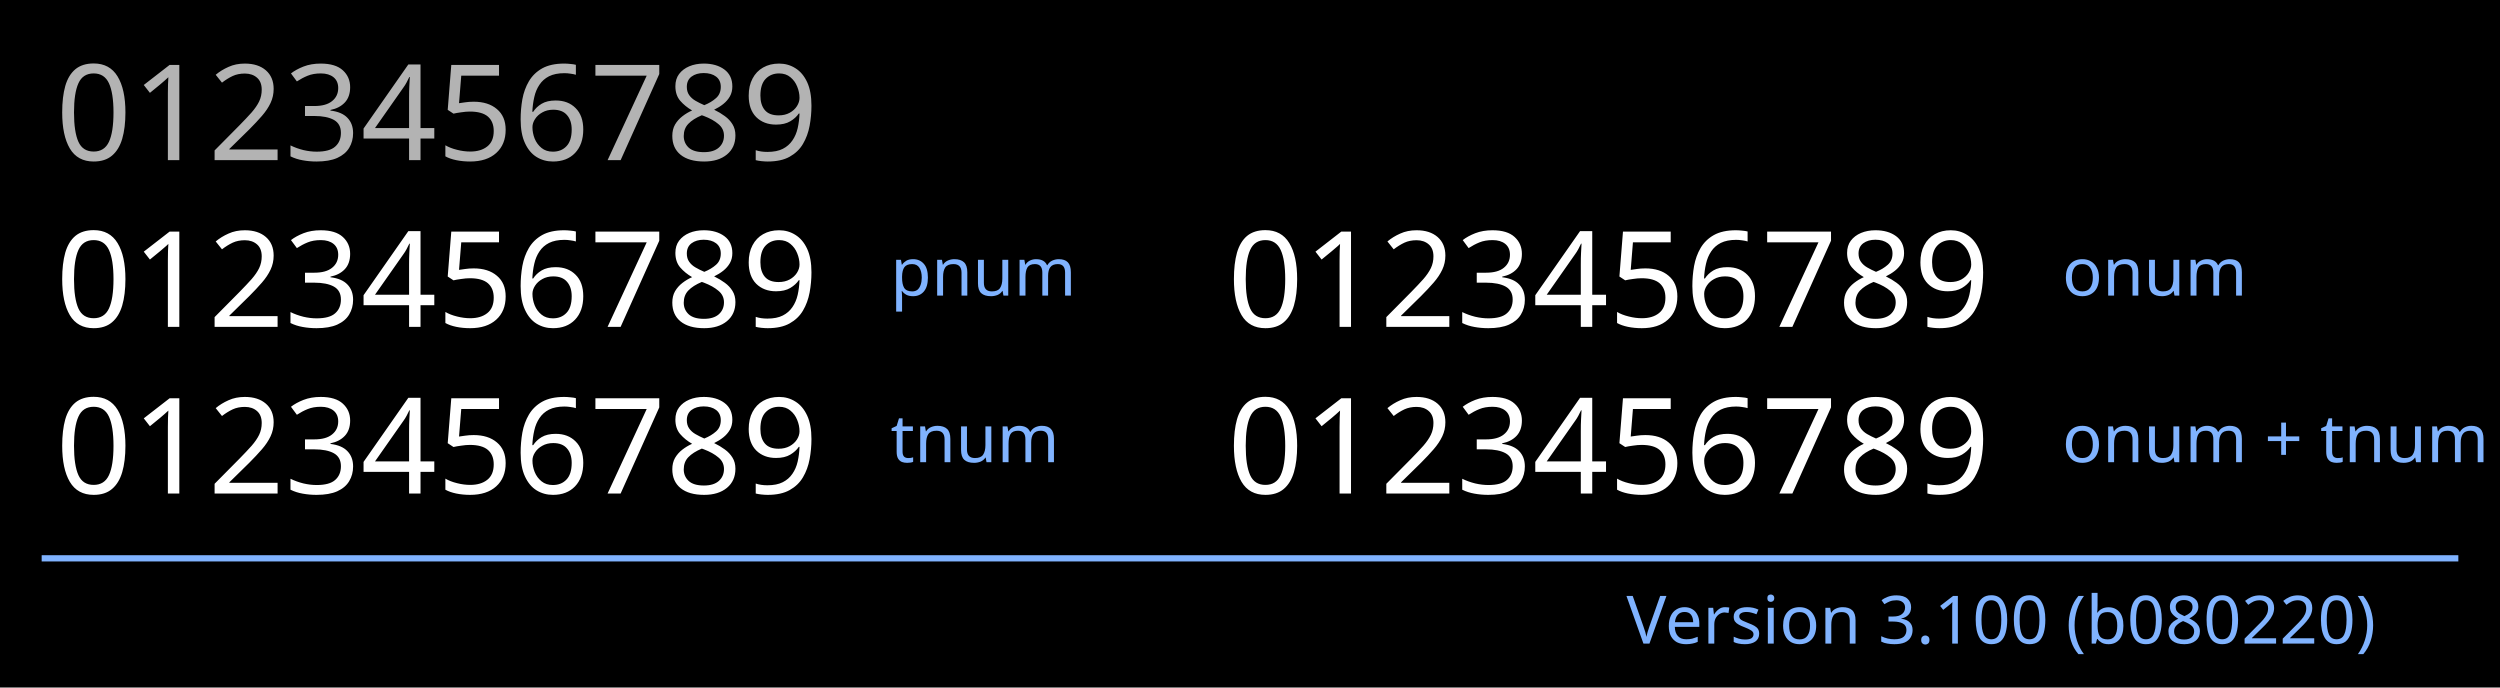
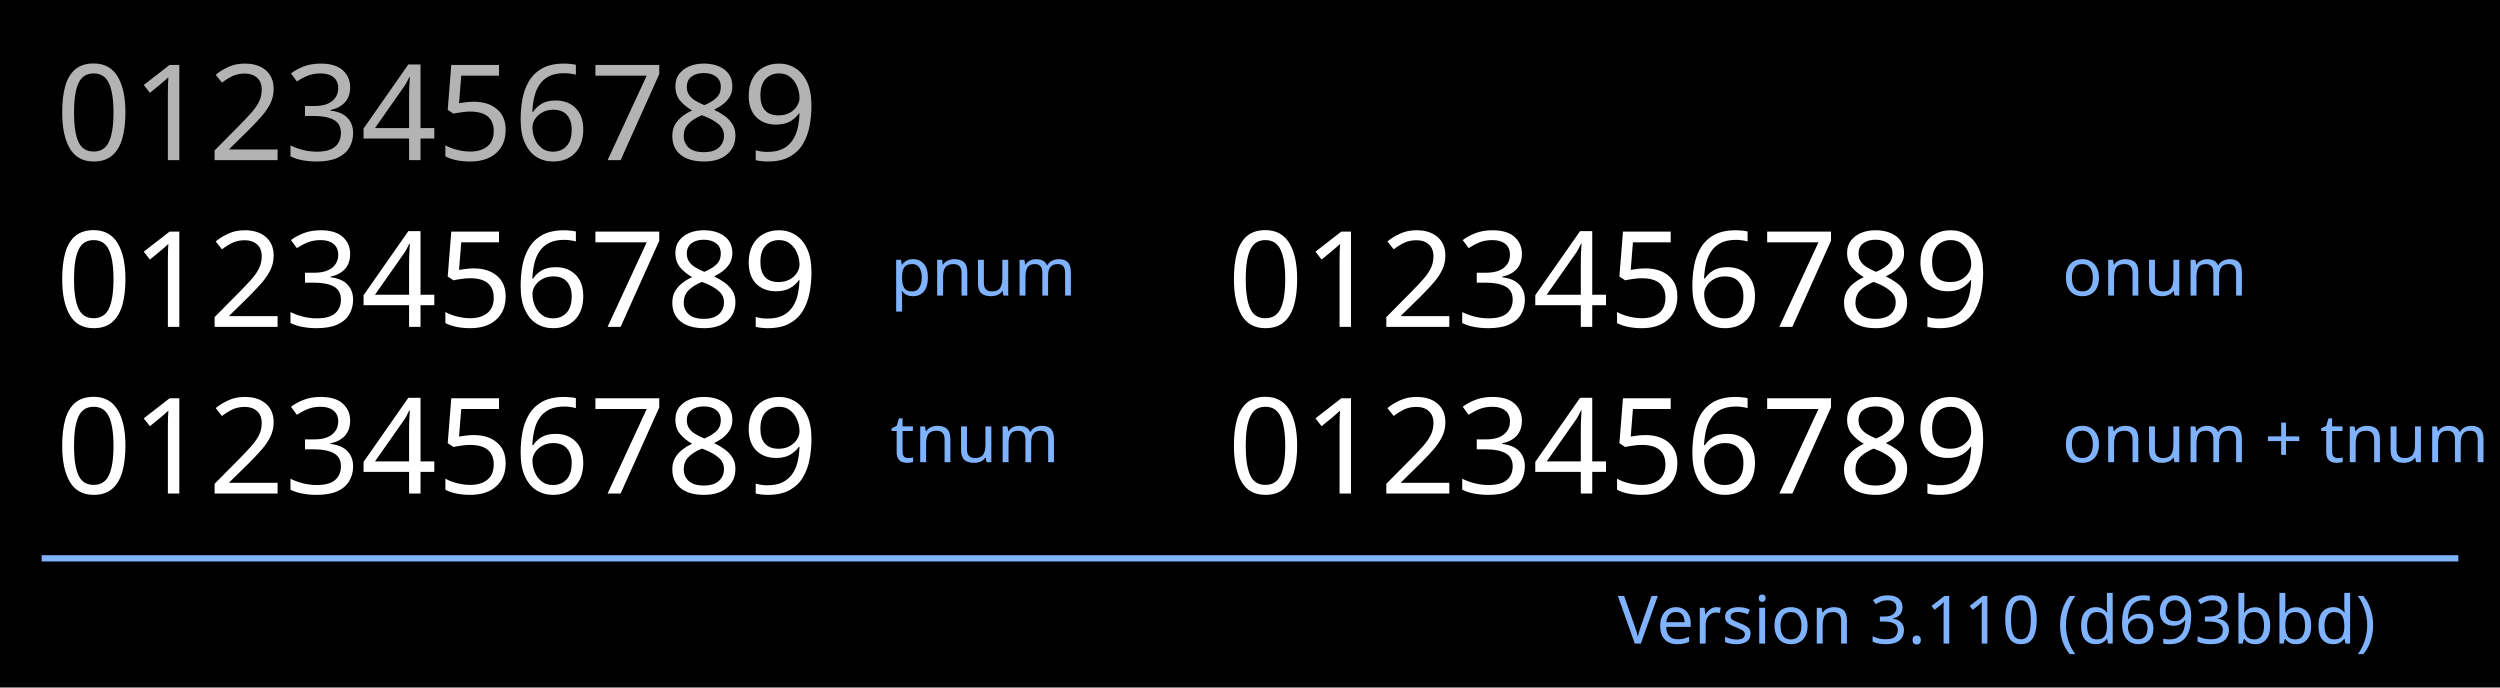
<svg xmlns="http://www.w3.org/2000/svg" width="1200" height="330" viewBox="0 0 317.5 87.312" version="1.1" id="svg1">
  <style id="style1">
    @font-face {
      font-family: "Giphurs";
      src: url("../fonts/variable/Giphurs[wght].ttf");
      font-style: normal;
      font-weight: 100 999;
    }
    @font-face {
      font-family: "Giphurs";
      src: url("../fonts/variable/Giphurs-Italic[wght].ttf");
      font-style: italic;
      font-weight: 100 999;
    }
    @font-face {
      font-family: "Giphurs ExtraBlack";
      src: url("../fonts/ttf/GiphursExtraBlack-Regular.ttf");
      font-style: normal;
      font-weight: 400;
    }
    @font-face {
      font-family: "Giphurs ExtraBlack";
      src: url("../fonts/ttf/GiphursExtraBlack-Italic.ttf");
      font-style: italic;
      font-weight: 400;
    }
    @font-face {
      font-family: "Giphurs SC";
      src: url("../fonts/variable/GiphursSC[wght].ttf");
      font-style: normal;
      font-weight: 100 999;
    }
    @font-face {
      font-family: "Giphurs SC";
      src: url("../fonts/variable/Giphurs-ItalicSC[wght].ttf");
      font-style: normal;
      font-weight: 100 999;
    }
    @font-face {
      font-family: "Giphurs ExtraBlack SC";
      src: url("../fonts/ttf/GiphursExtraBlackSC-Regular.ttf");
      font-style: normal;
      font-weight: 400;
    }
    @font-face {
      font-family: "Giphurs ExtraBlack SC";
      src: url("../fonts/ttf/GiphursExtraBlackSC-Italic.ttf");
      font-style: italic;
      font-weight: 400;
    }

  </style>
  <defs id="defs1">
    <rect x="137.179" y="1376.737" width="261.63" height="50.205" id="rect2" />
  </defs>
  <g id="layer1">
    <rect style="fill:#000000;stroke-width:0.529;stroke-opacity:0.504" id="rect3" width="317.5" height="87.312" x="0" y="6.737904e-15" />
    <text xml:space="preserve" style="font-weight:600;font-size:5.644px;line-height:105%;font-family:Giphurs;-inkscape-font-specification:'Giphurs Semi-Bold';font-variant-numeric:slashed-zero;text-align:start;writing-mode:lr-tb;direction:ltr;text-anchor:start;fill:#80b3ff;stroke-width:0.529;stroke-opacity:0.504" x="7.069" y="20.34" id="text11-1-9-8-7-7-9-2">
      <tspan id="tspan11-5-6-7-3-4-2-8" style="font-style:normal;font-variant:normal;font-weight:normal;font-stretch:normal;font-size:16.933px;line-height:105%;font-family:Giphurs;-inkscape-font-specification:'Giphurs, Normal';font-variant-ligatures:normal;font-variant-caps:normal;font-variant-numeric:normal;font-variant-east-asian:normal;fill:#b3b3b3;stroke-width:0.529" x="7.069" y="20.34">0123456789</tspan>
      <tspan style="font-style:normal;font-variant:normal;font-weight:normal;font-stretch:normal;font-size:8.467px;line-height:105%;font-family:Giphurs;-inkscape-font-specification:'Giphurs, Normal';font-variant-ligatures:normal;font-variant-caps:normal;font-variant-numeric:slashed-zero;font-variant-east-asian:normal;stroke-width:0.529" x="7.069" y="29" id="tspan12-9-9-0-1-4-5-3" />
    </text>
    <text xml:space="preserve" style="font-weight:600;font-size:5.644px;line-height:105%;font-family:Giphurs;-inkscape-font-specification:'Giphurs Semi-Bold';font-variant-numeric:slashed-zero;text-align:start;writing-mode:lr-tb;direction:ltr;text-anchor:start;fill:#80b3ff;stroke-width:0.529;stroke-opacity:0.504" x="7.069" y="41.506" id="text11-1-9-8-7-7-9-2-2">
      <tspan id="tspan11-5-6-7-3-4-2-8-6" style="font-style:normal;font-variant:normal;font-weight:normal;font-stretch:normal;font-size:16.933px;line-height:105%;font-family:Giphurs;-inkscape-font-specification:'Giphurs, Normal';font-variant-ligatures:normal;font-variant-caps:normal;font-variant-numeric:proportional-nums;font-variant-east-asian:normal;fill:#ffffff;stroke-width:0.529" x="7.069" y="41.506">0123456789</tspan>
      <tspan style="font-style:normal;font-variant:normal;font-weight:normal;font-stretch:normal;font-size:8.467px;line-height:105%;font-family:Giphurs;-inkscape-font-specification:'Giphurs, Normal';font-variant-ligatures:normal;font-variant-caps:normal;font-variant-numeric:slashed-zero;font-variant-east-asian:normal;stroke-width:0.529" x="7.069" y="50.166" id="tspan12-9-9-0-1-4-5-3-1" />
    </text>
    <text xml:space="preserve" style="font-weight:600;font-size:5.644px;line-height:100%;font-family:Giphurs;-inkscape-font-specification:'Giphurs Semi-Bold';font-variant-numeric:slashed-zero;text-align:start;writing-mode:lr-tb;direction:ltr;text-anchor:start;fill:#80b3ff;stroke-width:0.529;stroke-opacity:0.504" x="113.092" y="27.233" id="text11-0-0-1-2-7-8-0">
      <tspan id="tspan11-3-7-2-5-7-4-6" style="font-style:normal;font-variant:normal;font-weight:normal;font-stretch:normal;font-size:16.933px;line-height:100%;font-family:Giphurs;-inkscape-font-specification:'Giphurs, Normal';font-variant-ligatures:normal;font-variant-caps:normal;font-variant-numeric:slashed-zero;font-variant-east-asian:normal;font-feature-settings:'ss08';fill:#ffffff;stroke-width:0.529" x="113.092" y="27.233" />
      <tspan style="font-style:normal;font-variant:normal;font-weight:300;font-stretch:normal;font-size:8.467px;line-height:100%;font-family:Giphurs;-inkscape-font-specification:'Giphurs Light';font-variant-ligatures:normal;font-variant-caps:normal;font-variant-numeric:slashed-zero;font-variant-east-asian:normal;fill:#80b3ff;stroke-width:0.529" x="113.092" y="37.538" id="tspan12-91-5-0-4-6-7-1">pnum</tspan>
    </text>
    <text xml:space="preserve" style="font-weight:600;font-size:5.644px;line-height:105%;font-family:Giphurs;-inkscape-font-specification:'Giphurs Semi-Bold';font-variant-numeric:slashed-zero;text-align:start;writing-mode:lr-tb;direction:ltr;text-anchor:start;fill:#80b3ff;stroke-width:0.529;stroke-opacity:0.504" x="7.069" y="62.673" id="text11-1-9-8-7-7-9-2-0">
      <tspan id="tspan11-5-6-7-3-4-2-8-9" style="font-style:normal;font-variant:normal;font-weight:normal;font-stretch:normal;font-size:16.933px;line-height:105%;font-family:Giphurs;-inkscape-font-specification:'Giphurs, Normal';font-variant-ligatures:normal;font-variant-caps:normal;font-variant-numeric:tabular-nums;font-variant-east-asian:normal;fill:#ffffff;stroke-width:0.529" x="7.069" y="62.673">0123456789</tspan>
      <tspan style="font-style:normal;font-variant:normal;font-weight:normal;font-stretch:normal;font-size:8.467px;line-height:105%;font-family:Giphurs;-inkscape-font-specification:'Giphurs, Normal';font-variant-ligatures:normal;font-variant-caps:normal;font-variant-numeric:slashed-zero;font-variant-east-asian:normal;stroke-width:0.529" x="7.069" y="71.333" id="tspan12-9-9-0-1-4-5-3-17" />
    </text>
    <text xml:space="preserve" style="font-weight:600;font-size:5.644px;line-height:100%;font-family:Giphurs;-inkscape-font-specification:'Giphurs Semi-Bold';font-variant-numeric:slashed-zero;text-align:start;writing-mode:lr-tb;direction:ltr;text-anchor:start;fill:#80b3ff;stroke-width:0.529;stroke-opacity:0.504" x="113.092" y="48.399" id="text11-0-0-1-2-7-8-7">
      <tspan id="tspan11-3-7-2-5-7-4-1" style="font-style:normal;font-variant:normal;font-weight:normal;font-stretch:normal;font-size:16.933px;line-height:100%;font-family:Giphurs;-inkscape-font-specification:'Giphurs, Normal';font-variant-ligatures:normal;font-variant-caps:normal;font-variant-numeric:slashed-zero;font-variant-east-asian:normal;font-feature-settings:'ss08';fill:#ffffff;stroke-width:0.529" x="113.092" y="48.399" />
      <tspan style="font-style:normal;font-variant:normal;font-weight:300;font-stretch:normal;font-size:8.467px;line-height:100%;font-family:Giphurs;-inkscape-font-specification:'Giphurs Light';font-variant-ligatures:normal;font-variant-caps:normal;font-variant-numeric:slashed-zero;font-variant-east-asian:normal;fill:#80b3ff;stroke-width:0.529" x="113.092" y="58.704" id="tspan12-91-5-0-4-6-7-15">tnum</tspan>
    </text>
    <text xml:space="preserve" style="font-weight:600;font-size:5.644px;line-height:105%;font-family:Giphurs;-inkscape-font-specification:'Giphurs Semi-Bold';font-variant-numeric:slashed-zero;text-align:start;writing-mode:lr-tb;direction:ltr;text-anchor:start;fill:#80b3ff;stroke-width:0.529;stroke-opacity:0.504" x="155.877" y="41.506" id="text11-1-9-8-7-7-9-2-2-9">
      <tspan id="tspan11-5-6-7-3-4-2-8-6-7" style="font-style:normal;font-variant:normal;font-weight:normal;font-stretch:normal;font-size:16.933px;line-height:105%;font-family:Giphurs;-inkscape-font-specification:'Giphurs, Normal';font-variant-ligatures:normal;font-variant-caps:normal;font-variant-numeric:oldstyle-nums;fill:#ffffff;stroke-width:0.529" x="155.877" y="41.506">0123456789</tspan>
      <tspan style="font-style:normal;font-variant:normal;font-weight:normal;font-stretch:normal;font-size:8.467px;line-height:105%;font-family:Giphurs;-inkscape-font-specification:'Giphurs, Normal';font-variant-ligatures:normal;font-variant-caps:normal;font-variant-numeric:slashed-zero;font-variant-east-asian:normal;stroke-width:0.529" x="155.877" y="50.166" id="tspan12-9-9-0-1-4-5-3-1-7" />
    </text>
    <text xml:space="preserve" style="font-weight:600;font-size:5.644px;line-height:100%;font-family:Giphurs;-inkscape-font-specification:'Giphurs Semi-Bold';font-variant-numeric:slashed-zero;text-align:start;writing-mode:lr-tb;direction:ltr;text-anchor:start;fill:#80b3ff;stroke-width:0.529;stroke-opacity:0.504" x="261.9" y="27.233" id="text11-0-0-1-2-7-8-0-6">
      <tspan id="tspan11-3-7-2-5-7-4-6-7" style="font-style:normal;font-variant:normal;font-weight:normal;font-stretch:normal;font-size:16.933px;line-height:100%;font-family:Giphurs;-inkscape-font-specification:'Giphurs, Normal';font-variant-ligatures:normal;font-variant-caps:normal;font-variant-numeric:slashed-zero;font-variant-east-asian:normal;font-feature-settings:'ss08';fill:#ffffff;stroke-width:0.529" x="261.9" y="27.233" />
      <tspan style="font-style:normal;font-variant:normal;font-weight:300;font-stretch:normal;font-size:8.467px;line-height:100%;font-family:Giphurs;-inkscape-font-specification:'Giphurs Light';font-variant-ligatures:normal;font-variant-caps:normal;font-variant-numeric:slashed-zero;font-variant-east-asian:normal;fill:#80b3ff;stroke-width:0.529" x="261.9" y="37.538" id="tspan12-91-5-0-4-6-7-1-3">onum</tspan>
    </text>
    <text xml:space="preserve" style="font-weight:600;font-size:5.644px;line-height:105%;font-family:Giphurs;-inkscape-font-specification:'Giphurs Semi-Bold';font-variant-numeric:slashed-zero;text-align:start;writing-mode:lr-tb;direction:ltr;text-anchor:start;fill:#80b3ff;stroke-width:0.529;stroke-opacity:0.504" x="155.877" y="62.673" id="text11-1-9-8-7-7-9-2-2-9-9">
      <tspan id="tspan11-5-6-7-3-4-2-8-6-7-4" style="font-style:normal;font-variant:normal;font-weight:normal;font-stretch:normal;font-size:16.933px;line-height:105%;font-family:Giphurs;-inkscape-font-specification:'Giphurs, Normal';font-variant-ligatures:normal;font-variant-caps:normal;font-variant-numeric:oldstyle-nums tabular-nums;fill:#ffffff;stroke-width:0.529" x="155.877" y="62.673">0123456789</tspan>
      <tspan style="font-style:normal;font-variant:normal;font-weight:normal;font-stretch:normal;font-size:8.467px;line-height:105%;font-family:Giphurs;-inkscape-font-specification:'Giphurs, Normal';font-variant-ligatures:normal;font-variant-caps:normal;font-variant-numeric:slashed-zero;font-variant-east-asian:normal;stroke-width:0.529" x="155.877" y="71.333" id="tspan12-9-9-0-1-4-5-3-1-7-8" />
    </text>
    <text xml:space="preserve" style="font-weight:600;font-size:5.644px;line-height:100%;font-family:Giphurs;-inkscape-font-specification:'Giphurs Semi-Bold';font-variant-numeric:slashed-zero;text-align:start;writing-mode:lr-tb;direction:ltr;text-anchor:start;fill:#80b3ff;stroke-width:0.529;stroke-opacity:0.504" x="261.9" y="48.399" id="text11-0-0-1-2-7-8-0-6-1">
      <tspan id="tspan11-3-7-2-5-7-4-6-7-2" style="font-style:normal;font-variant:normal;font-weight:normal;font-stretch:normal;font-size:16.933px;line-height:100%;font-family:Giphurs;-inkscape-font-specification:'Giphurs, Normal';font-variant-ligatures:normal;font-variant-caps:normal;font-variant-numeric:slashed-zero;font-variant-east-asian:normal;font-feature-settings:'ss08';fill:#ffffff;stroke-width:0.529" x="261.9" y="48.399" />
      <tspan style="font-style:normal;font-variant:normal;font-weight:300;font-stretch:normal;font-size:8.467px;line-height:100%;font-family:Giphurs;-inkscape-font-specification:'Giphurs Light';font-variant-ligatures:normal;font-variant-caps:normal;font-variant-numeric:slashed-zero;font-variant-east-asian:normal;fill:#80b3ff;stroke-width:0.529" x="261.9" y="58.704" id="tspan12-91-5-0-4-6-7-1-3-9">onum + tnum</tspan>
    </text>
    <text xml:space="preserve" transform="scale(0.2645833)" id="text2" style="font-style:normal;font-variant:normal;font-weight:300;font-stretch:normal;font-size:48px;line-height:115%;font-family:Giphurs;-inkscape-font-specification:'Giphurs Light';font-variant-ligatures:normal;font-variant-caps:normal;font-variant-numeric:slashed-zero;font-variant-east-asian:normal;font-feature-settings:'ss08';writing-mode:lr-tb;direction:ltr;white-space:pre;shape-inside:url(#rect2);display:inline;fill:#80b3ff;fill-opacity:1;stroke-width:2;stroke-opacity:0.504" />
    <rect style="fill:#80b3ff;stroke-width:0.328" id="rect2-1" width="306.917" height="0.794" x="5.292" y="70.511" />
    <text xml:space="preserve" style="font-style:normal;font-variant:normal;font-weight:300;font-stretch:normal;font-size:8.467px;line-height:115%;font-family:Giphurs;-inkscape-font-specification:'Giphurs, Light';font-variant-ligatures:normal;font-variant-caps:normal;font-variant-numeric:slashed-zero;font-variant-east-asian:normal;text-align:end;writing-mode:lr-tb;direction:ltr;text-anchor:end;fill:#80b3ff;stroke-width:0.529" x="312.729" y="81.734" id="version">
-       <tspan id="tspan33-9" style="font-style:normal;font-variant:normal;font-weight:300;font-stretch:normal;font-size:8.467px;font-family:Giphurs;-inkscape-font-specification:'Giphurs, Light';font-variant-ligatures:normal;font-variant-caps:normal;font-variant-numeric:slashed-zero;font-variant-east-asian:normal;stroke-width:0.529" x="312.729" y="81.734">Version 3.100 (b080220)</tspan>
+       <tspan id="tspan33-9" style="font-style:normal;font-variant:normal;font-weight:300;font-stretch:normal;font-size:8.467px;font-family:Giphurs;-inkscape-font-specification:'Giphurs, Light';font-variant-ligatures:normal;font-variant-caps:normal;font-variant-numeric:slashed-zero;font-variant-east-asian:normal;stroke-width:0.529" x="312.729" y="81.734">Version 3.110 (d693bbd)</tspan>
    </text>
  </g>
</svg>
